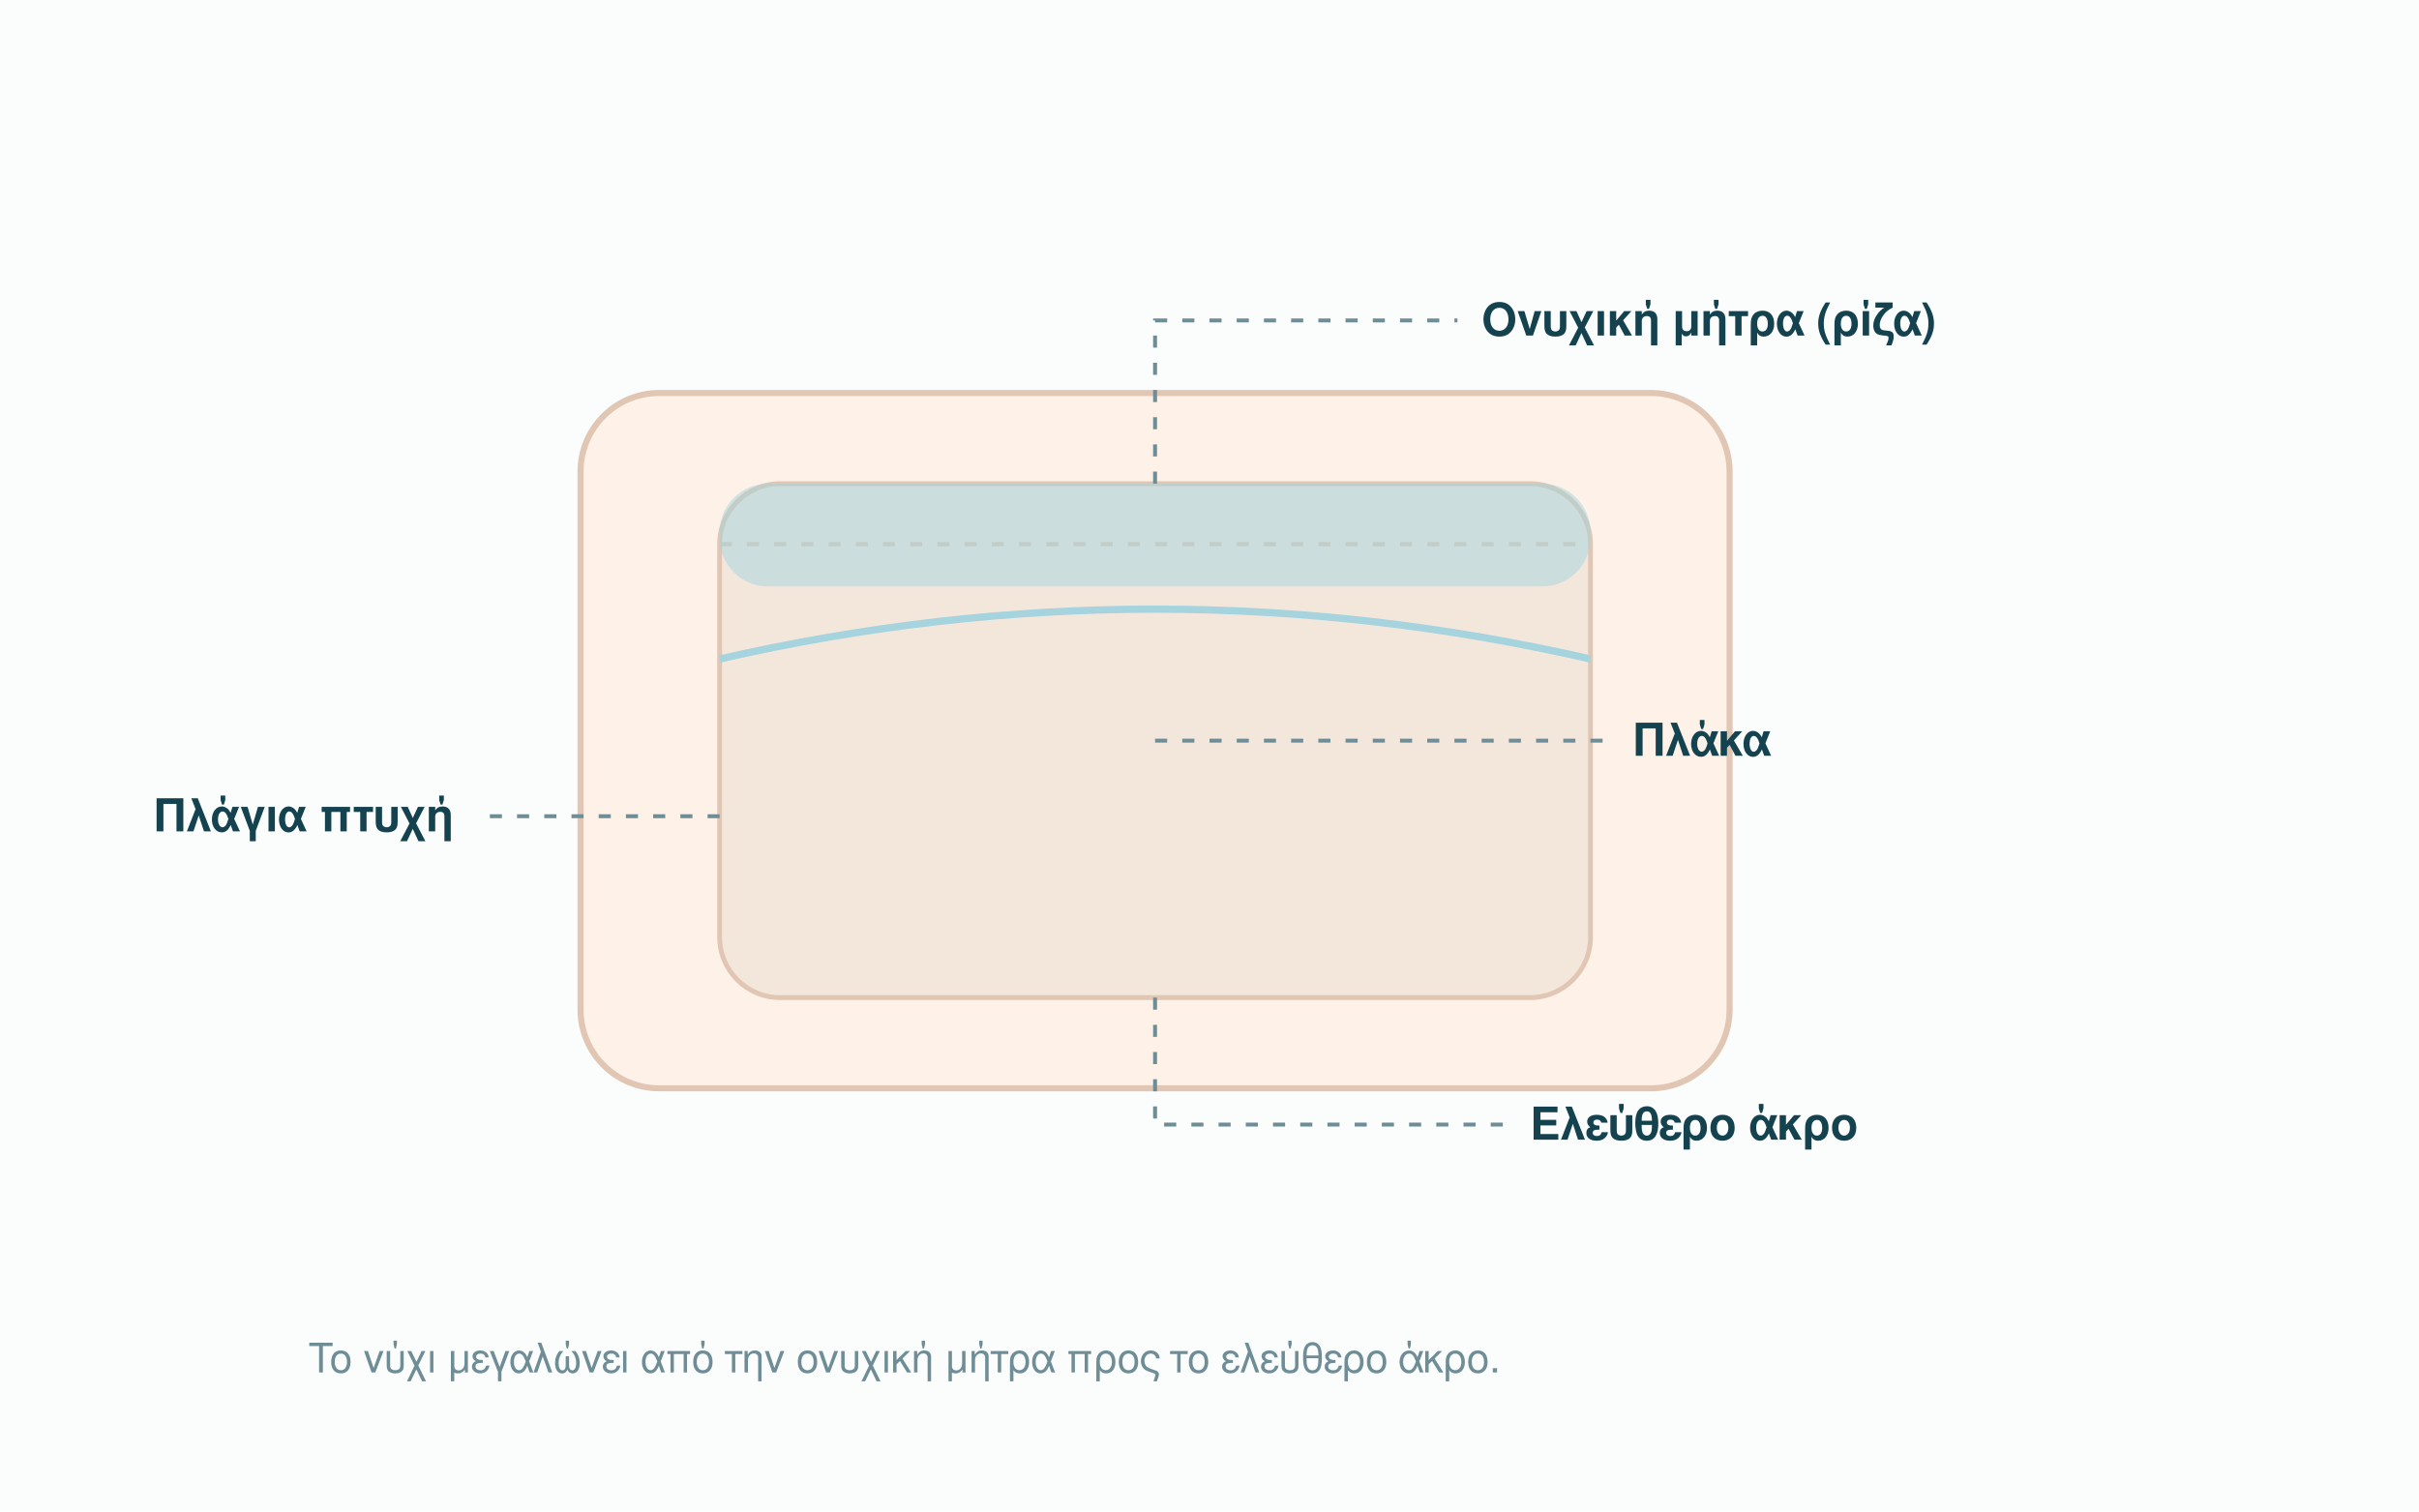
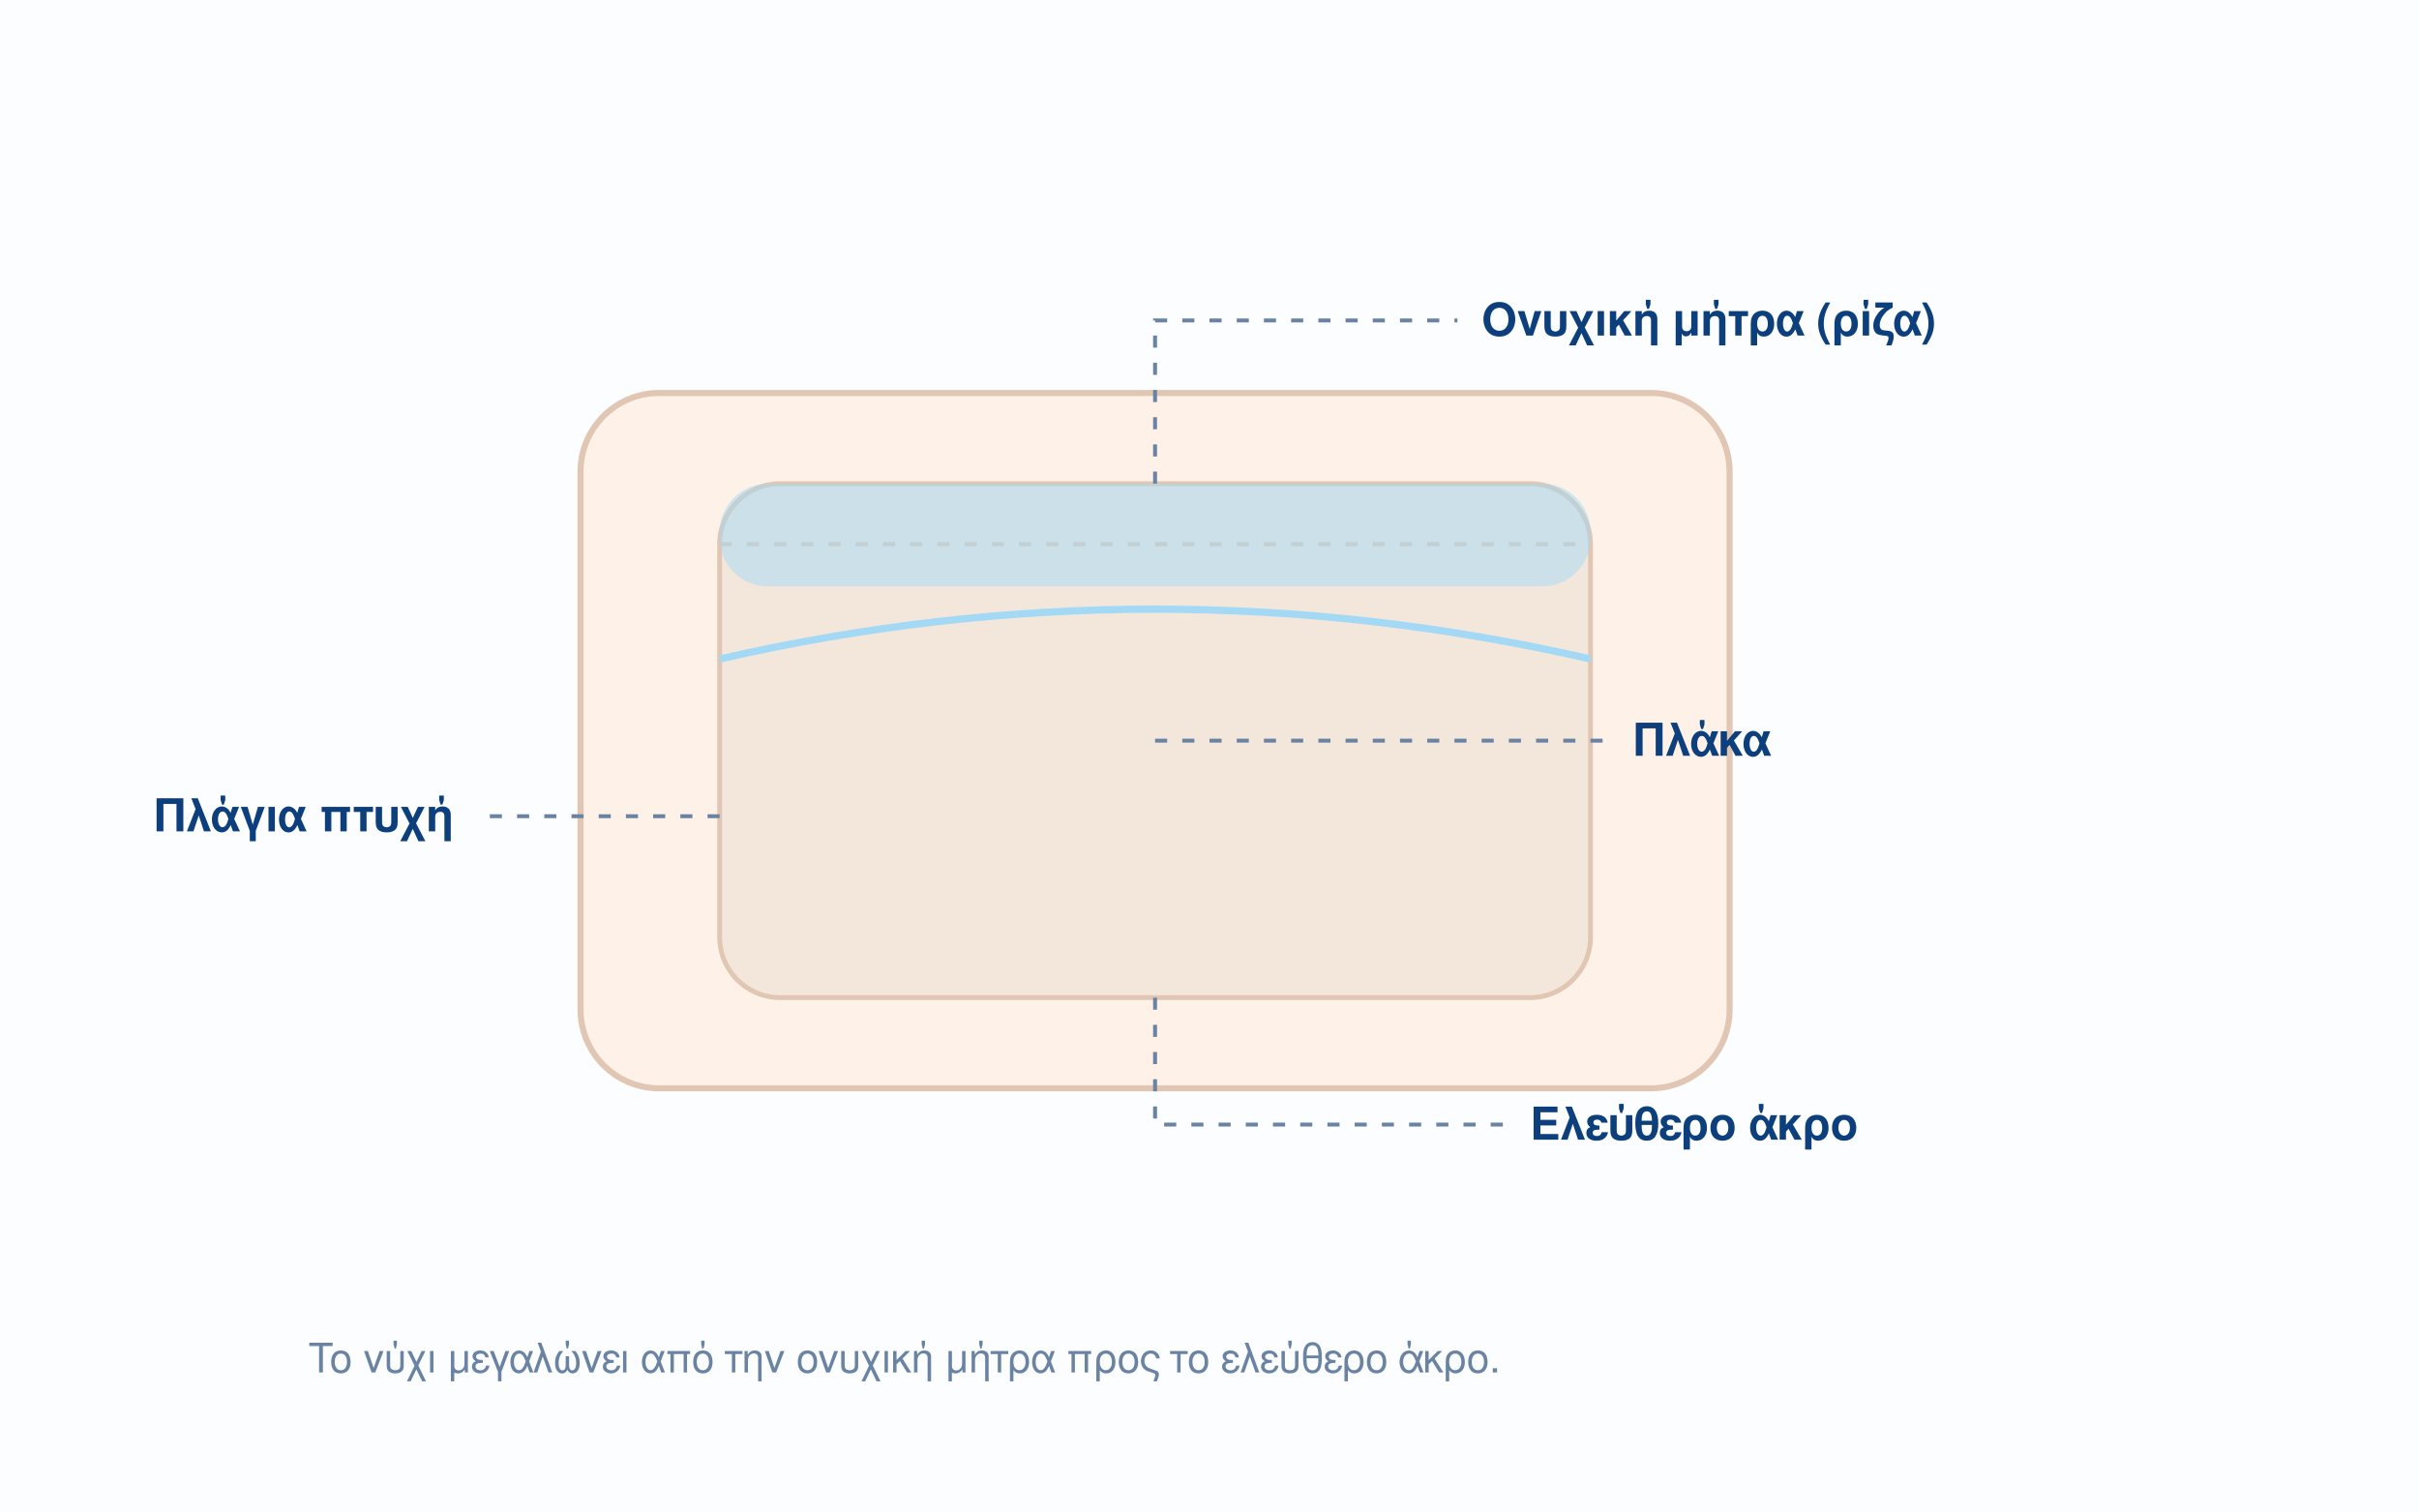
<svg xmlns="http://www.w3.org/2000/svg" viewBox="0 0 800 500" width="800" height="500" role="img" aria-label="Τομή νυχιού">
-   <rect width="800" height="500" fill="#fbfdfd" />
+   <rect width="800" height="500" fill="#fbfdff" />
  <g transform="translate(62,10)">
    <rect x="130" y="120" width="380" height="230" rx="26" fill="#fdf1e8" stroke="#e0c6b3" stroke-width="2" />
    <rect x="176" y="150" width="288" height="170" rx="20" fill="#f3e7dc" stroke="#e0c6b3" stroke-width="1.6" />
-     <path d="M176 208c96-22 192-22 288 0" fill="none" stroke="#a5d3de" stroke-width="2.4" />
+     <path d="M176 208c96-22 192-22 288 0" fill="none" stroke="#a3d9f4" stroke-width="2.4" />
    <path d="M176 170h288" fill="none" stroke="#e0c6b3" stroke-width="1.4" stroke-dasharray="4 5" />
-     <rect x="176" y="150" width="288" height="34" rx="16" fill="#a5d3de" opacity=".5" />
-     <path d="M320 150V96h100" fill="none" stroke="#6f8d96" stroke-width="1.3" stroke-dasharray="4 5" />
-     <text x="428" y="101" font-family="Commissioner,-apple-system,BlinkMacSystemFont,'Segoe UI',Helvetica,Arial,sans-serif" font-size="15" font-weight="560" fill="#14424f" text-anchor="start">Ονυχική μήτρα (ρίζα)</text>
-     <path d="M320 235h150" fill="none" stroke="#6f8d96" stroke-width="1.3" stroke-dasharray="4 5" />
-     <text x="478" y="240" font-family="Commissioner,-apple-system,BlinkMacSystemFont,'Segoe UI',Helvetica,Arial,sans-serif" font-size="15" font-weight="560" fill="#14424f" text-anchor="start">Πλάκα</text>
-     <path d="M320 320v42h116" fill="none" stroke="#6f8d96" stroke-width="1.3" stroke-dasharray="4 5" />
-     <text x="444" y="367" font-family="Commissioner,-apple-system,BlinkMacSystemFont,'Segoe UI',Helvetica,Arial,sans-serif" font-size="15" font-weight="560" fill="#14424f" text-anchor="start">Ελεύθερο άκρο</text>
-     <path d="M176 260H96" fill="none" stroke="#6f8d96" stroke-width="1.3" stroke-dasharray="4 5" />
-     <text x="88" y="265" font-family="Commissioner,-apple-system,BlinkMacSystemFont,'Segoe UI',Helvetica,Arial,sans-serif" font-size="15" font-weight="560" fill="#14424f" text-anchor="end">Πλάγια πτυχή</text>
-     <text x="40" y="444" font-family="Commissioner,-apple-system,BlinkMacSystemFont,'Segoe UI',Helvetica,Arial,sans-serif" font-size="13.5" font-weight="420" fill="#6f8d96" text-anchor="start">Το νύχι μεγαλώνει από την ονυχική μήτρα προς το ελεύθερο άκρο.</text>
+     <rect x="176" y="150" width="288" height="34" rx="16" fill="#a3d9f4" opacity=".5" />
+     <path d="M320 150V96h100" fill="none" stroke="#6a83a3" stroke-width="1.3" stroke-dasharray="4 5" />
+     <text x="428" y="101" font-family="Manrope,-apple-system,BlinkMacSystemFont,'Segoe UI',Helvetica,Arial,sans-serif" font-size="15" font-weight="560" fill="#0c3f7c" text-anchor="start">Ονυχική μήτρα (ρίζα)</text>
+     <path d="M320 235h150" fill="none" stroke="#6a83a3" stroke-width="1.3" stroke-dasharray="4 5" />
+     <text x="478" y="240" font-family="Manrope,-apple-system,BlinkMacSystemFont,'Segoe UI',Helvetica,Arial,sans-serif" font-size="15" font-weight="560" fill="#0c3f7c" text-anchor="start">Πλάκα</text>
+     <path d="M320 320v42h116" fill="none" stroke="#6a83a3" stroke-width="1.3" stroke-dasharray="4 5" />
+     <text x="444" y="367" font-family="Manrope,-apple-system,BlinkMacSystemFont,'Segoe UI',Helvetica,Arial,sans-serif" font-size="15" font-weight="560" fill="#0c3f7c" text-anchor="start">Ελεύθερο άκρο</text>
+     <path d="M176 260H96" fill="none" stroke="#6a83a3" stroke-width="1.3" stroke-dasharray="4 5" />
+     <text x="88" y="265" font-family="Manrope,-apple-system,BlinkMacSystemFont,'Segoe UI',Helvetica,Arial,sans-serif" font-size="15" font-weight="560" fill="#0c3f7c" text-anchor="end">Πλάγια πτυχή</text>
+     <text x="40" y="444" font-family="Manrope,-apple-system,BlinkMacSystemFont,'Segoe UI',Helvetica,Arial,sans-serif" font-size="13.5" font-weight="420" fill="#6a83a3" text-anchor="start">Το νύχι μεγαλώνει από την ονυχική μήτρα προς το ελεύθερο άκρο.</text>
  </g>
</svg>
